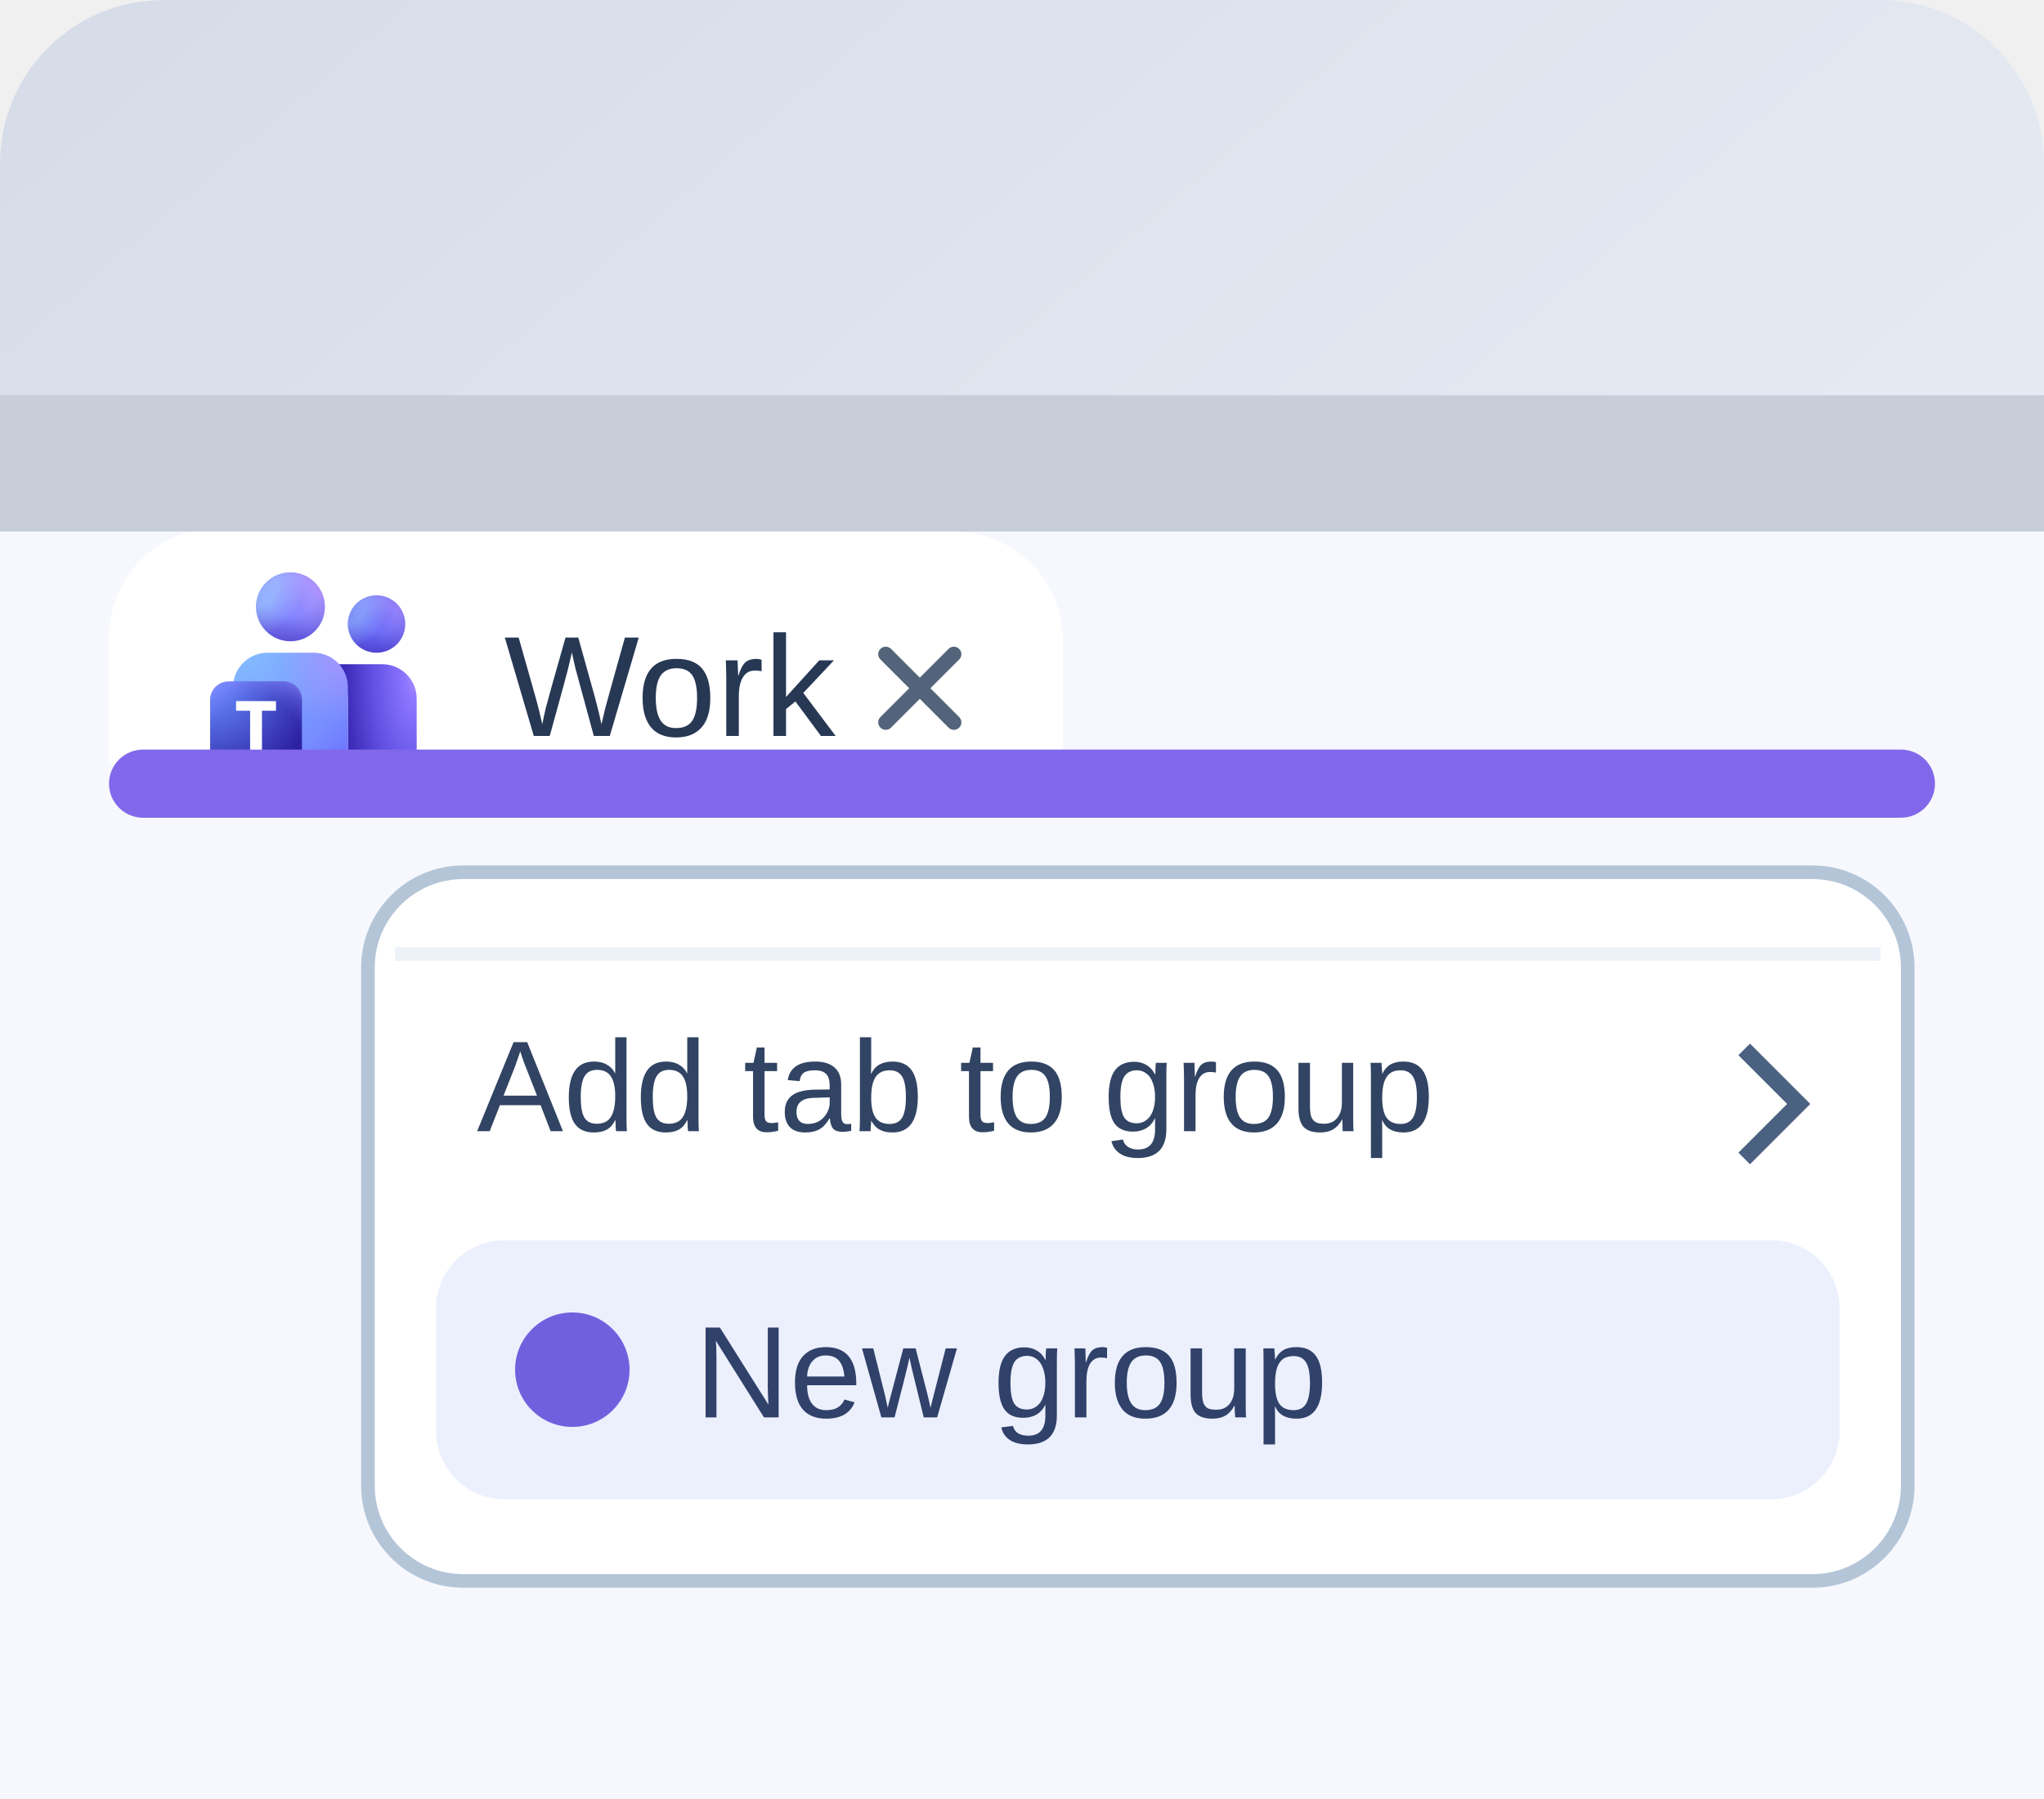
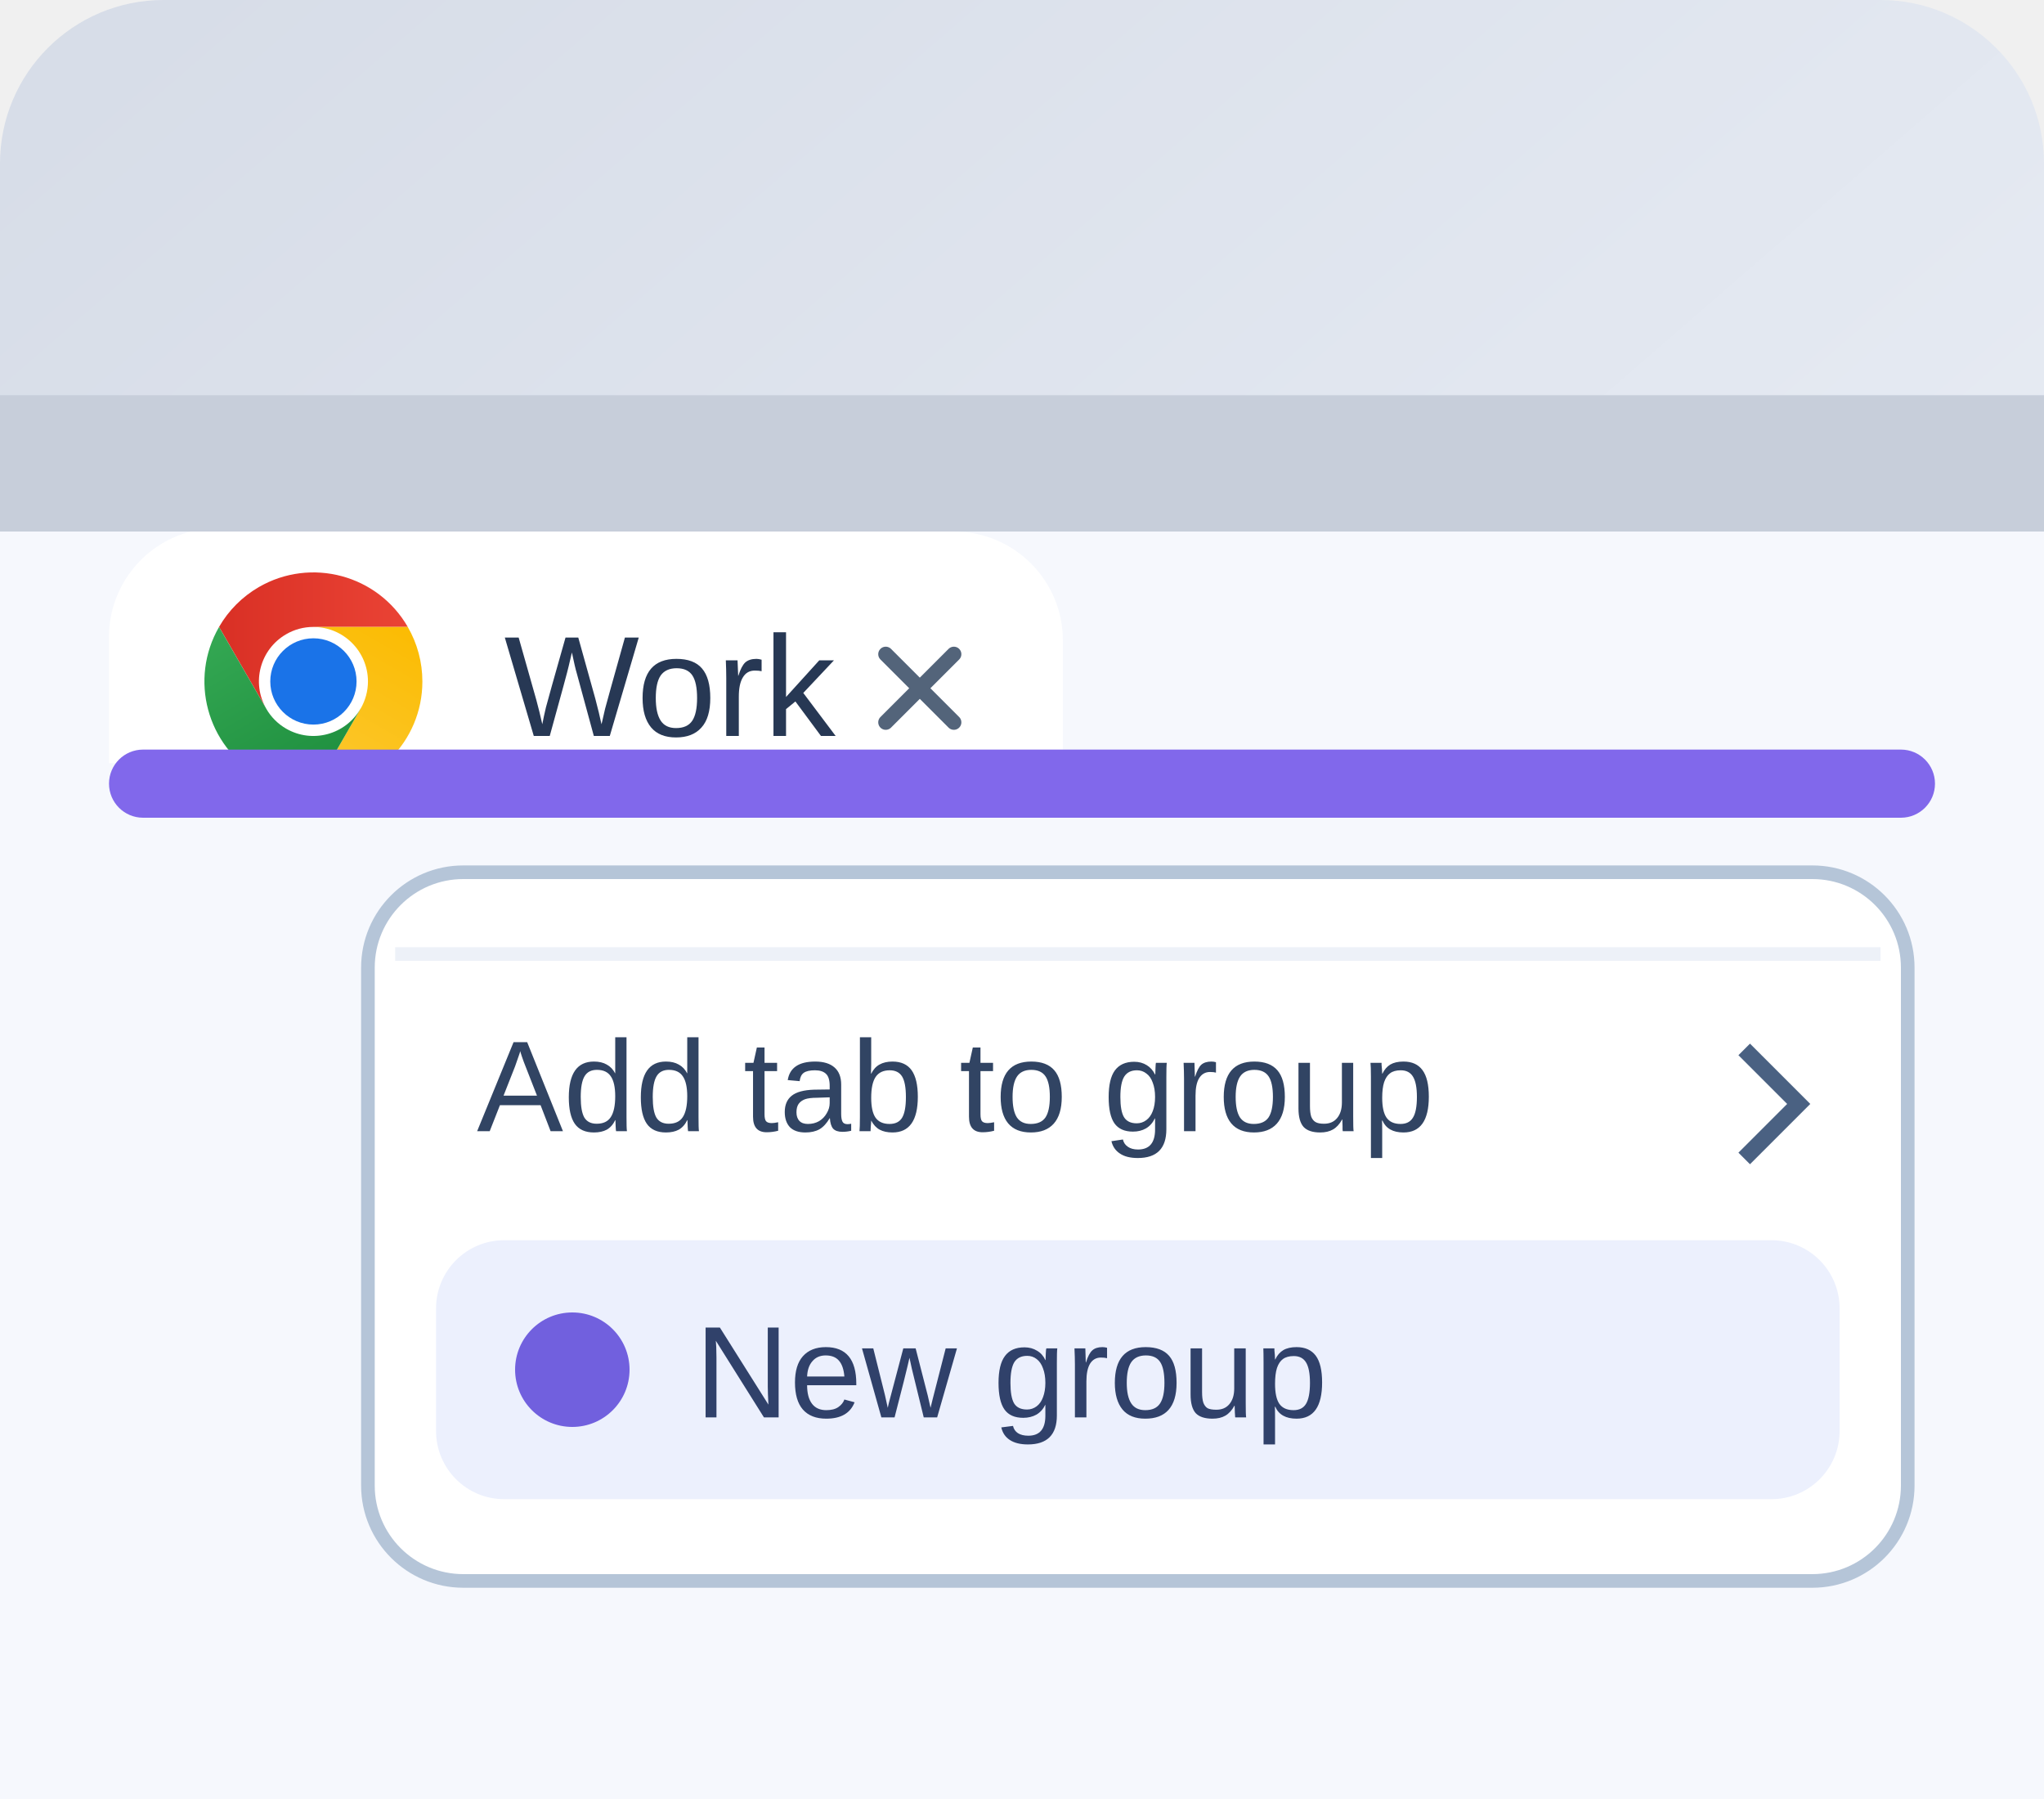
<svg xmlns="http://www.w3.org/2000/svg" viewBox="0 0 150 132" role="img" aria-labelledby="pTitle">
  <defs>
    <linearGradient id="bg" x1="0" x2="1" y1="0" y2="1">
      <stop stop-color="#D6DCE7" />
      <stop offset="1" stop-color="#EFF3FA" />
    </linearGradient>
  </defs>
  <rect width="150" height="132" rx="12" fill="url(#bg)" />
  <rect x="0" y="30" width="150" height="102" fill="#F6F8FD" />
  <rect x="0" y="29" width="150" height="10" fill="#C7CEDA" />
  <path d="M14 39h56a8 8 0 0 1 8 8v9H8v-9a8 8 0 0 1 6-8Z" fill="#FFFFFF" />
-   <svg x="15" y="42" width="16" height="16" viewBox="4 4 36 38" preserveAspectRatio="xMidYMid meet">
-     <path fill="url(#thumbch_a)" d="M22 20h12c3.314 0 6 2.686 6 6v10c0 3.314-2.686 6-6 6s-6-2.686-6-6V26c0-3.314-2.686-6-6-6" />
-     <path fill="url(#thumbch_b)" d="M8 24c0-3.314 2.686-6 6-6h8c3.314 0 6 2.686 6 6v12c0 3.314 2.686 6 6 6l-16-0c-5.523 0-10-4.477-10-10z" />
-     <path fill="url(#thumbch_c)" fill-opacity=".7" d="M8 24c0-3.314 2.686-6 6-6h8c3.314 0 6 2.686 6 6v12c0 3.314 2.686 6 6 6l-16-0c-5.523 0-10-4.477-10-10z" />
-     <path fill="url(#thumbch_d)" fill-opacity=".7" d="M8 24c0-3.314 2.686-6 6-6h8c3.314 0 6 2.686 6 6v12c0 3.314 2.686 6 6 6l-16-0c-5.523 0-10-4.477-10-10z" />
-     <path fill="url(#thumbch_e)" d="M33 18c2.761 0 5-2.239 5-5s-2.239-5-5-5-5 2.239-5 5 2.239 5 5 5" />
-     <path fill="url(#thumbch_f)" fill-opacity=".46" d="M33 18c2.761 0 5-2.239 5-5s-2.239-5-5-5-5 2.239-5 5 2.239 5 5 5" />
-     <path fill="url(#thumbch_g)" fill-opacity=".4" d="M33 18c2.761 0 5-2.239 5-5s-2.239-5-5-5-5 2.239-5 5 2.239 5 5 5" />
-     <path fill="url(#thumbch_h)" d="M18 16c3.314 0 6-2.686 6-6 0-3.314-2.686-6-6-6s-6 2.686-6 6c0 3.314 2.686 6 6 6" />
-     <path fill="url(#thumbch_i)" fill-opacity=".6" d="M18 16c3.314 0 6-2.686 6-6 0-3.314-2.686-6-6-6s-6 2.686-6 6c0 3.314 2.686 6 6 6" />
-     <path fill="url(#thumbch_j)" fill-opacity=".5" d="M18 16c3.314 0 6-2.686 6-6 0-3.314-2.686-6-6-6s-6 2.686-6 6c0 3.314 2.686 6 6 6" />
-     <rect width="16" height="16" x="4" y="23" fill="url(#thumbch_k)" rx="3.25" />
-     <rect width="16" height="16" x="4" y="23" fill="url(#thumbch_l)" fill-opacity=".7" rx="3.25" />
-     <path fill="#fff" d="M15.479 28.105h-2.447v7.466h-2.065v-7.466H8.52v-1.677h6.959z" />
-     <defs>
-       <radialGradient id="thumbch_a" cx="0" cy="0" r="1" gradientTransform="matrix(13.4784 0 0 33.2694 39.7967 22.1739)" gradientUnits="userSpaceOnUse">
-         <stop stop-color="#a98aff" />
-         <stop offset=".14" stop-color="#8c75ff" />
-         <stop offset=".565" stop-color="#5f50e2" />
-         <stop offset=".9" stop-color="#3c2cb8" />
-       </radialGradient>
-       <radialGradient id="thumbch_b" cx="0" cy="0" r="1" gradientTransform="rotate(68.1539 -7.715661 14.71356)scale(32.752 33.1231)" gradientUnits="userSpaceOnUse">
-         <stop stop-color="#85c2ff" />
-         <stop offset=".69" stop-color="#7588ff" />
-         <stop offset="1" stop-color="#6459fe" />
-       </radialGradient>
-       <radialGradient id="thumbch_d" cx="0" cy="0" r="1" gradientTransform="rotate(113.326 8.092853 17.64475)scale(19.2186 15.4273)" gradientUnits="userSpaceOnUse">
-         <stop stop-color="#bd96ff" />
-         <stop offset=".687" stop-color="#bd96ff" stop-opacity="0" />
-       </radialGradient>
-       <radialGradient id="thumbch_e" cx="0" cy="0" r="1" gradientTransform="matrix(0 -10 12.6216 0 32.9999 11.5714)" gradientUnits="userSpaceOnUse">
-         <stop offset=".268" stop-color="#6868f7" />
-         <stop offset="1" stop-color="#3923b1" />
-       </radialGradient>
-       <radialGradient id="thumbch_f" cx="0" cy="0" r="1" gradientTransform="rotate(40.0516 -.03068196 44.87291)scale(7.14629 10.3363)" gradientUnits="userSpaceOnUse">
-         <stop offset=".271" stop-color="#a1d3ff" />
-         <stop offset=".813" stop-color="#a1d3ff" stop-opacity="0" />
-       </radialGradient>
-       <radialGradient id="thumbch_g" cx="0" cy="0" r="1" gradientTransform="rotate(-41.6581 32.118 -43.41948)scale(8.51275 20.8824)" gradientUnits="userSpaceOnUse">
-         <stop stop-color="#e3acfd" />
-         <stop offset=".816" stop-color="#9fa2ff" stop-opacity="0" />
-       </radialGradient>
-       <radialGradient id="thumbch_h" cx="0" cy="0" r="1" gradientTransform="matrix(0 -12 15.146 0 17.9999 8.28571)" gradientUnits="userSpaceOnUse">
-         <stop offset=".268" stop-color="#8282ff" />
-         <stop offset="1" stop-color="#3923b1" />
-       </radialGradient>
-       <radialGradient id="thumbch_i" cx="0" cy="0" r="1" gradientTransform="rotate(40.0516 -3.154651 21.41641)scale(8.57554 12.4035)" gradientUnits="userSpaceOnUse">
-         <stop offset=".271" stop-color="#a1d3ff" />
-         <stop offset=".813" stop-color="#a1d3ff" stop-opacity="0" />
-       </radialGradient>
-       <radialGradient id="thumbch_j" cx="0" cy="0" r="1" gradientTransform="rotate(-41.6581 20.3818 -26.51566)scale(10.2153 25.0589)" gradientUnits="userSpaceOnUse">
-         <stop stop-color="#e3acfd" />
-         <stop offset=".816" stop-color="#9fa2ff" stop-opacity="0" />
-       </radialGradient>
-       <radialGradient id="thumbch_k" cx="0" cy="0" r="1" gradientTransform="rotate(45 -25.76346 16.32843)scale(22.6274)" gradientUnits="userSpaceOnUse">
-         <stop offset=".047" stop-color="#688eff" />
-         <stop offset=".947" stop-color="#230f94" />
-       </radialGradient>
-       <radialGradient id="thumbch_l" cx="0" cy="0" r="1" gradientTransform="matrix(0 11.2 -13.0702 0 12 32.6)" gradientUnits="userSpaceOnUse">
-         <stop offset=".571" stop-color="#6965f6" stop-opacity="0" />
-         <stop offset="1" stop-color="#8f8fff" />
-       </radialGradient>
-       <linearGradient id="thumbch_c" x1="20.594" x2="20.594" y1="18" y2="42" gradientUnits="userSpaceOnUse">
-         <stop offset=".801" stop-color="#6864f6" stop-opacity="0" />
-         <stop offset="1" stop-color="#5149de" />
-       </linearGradient>
-     </defs>
+   <svg x="15" y="42" width="16" height="16" viewBox="0 0 512 512" preserveAspectRatio="xMidYMid meet">
+     <circle cx="256" cy="255.9" r="128" style="fill:#fff" />
+     <path d="M34.3 384C105 506.4 261.6 548.3 384 477.7S548.3 250.4 477.7 128 250.4-36.3 128 34.3C5.6 105-36.3 261.6 34.3 384m332.5-192c35.3 61.2 14.4 139.5-46.8 174.8S180.5 381.2 145.2 320 130.8 180.5 192 145.2c61.2-35.4 139.5-14.4 174.8 46.8" style="fill:none" />
+     <linearGradient id="thumbch_a" x1="34.355" x2="477.629" y1="354.005" y2="354.005" gradientTransform="matrix(1 0 0 -1 0 514)" gradientUnits="userSpaceOnUse">
+       <stop offset="0" style="stop-color:#d93025" />
+       <stop offset="1" style="stop-color:#ea4335" />
+     </linearGradient>
+     <path d="M256 128h221.6C407 5.6 250.5-36.3 128.1 34.3 89.2 56.8 56.8 89.1 34.4 128l110.8 192h.1c-35.4-61.1-14.6-139.3 46.5-174.7 19.4-11.4 41.6-17.3 64.2-17.3" style="fill:url(#thumbch_a)" />
+     <circle cx="256" cy="256" r="101.3" style="fill:#1a73e8" />
+     <linearGradient id="thumbch_b" x1="221.057" x2="442.694" y1="5.455" y2="389.341" gradientTransform="matrix(1 0 0 -1 0 514)" gradientUnits="userSpaceOnUse">
+       <stop offset="0" style="stop-color:#fcc934" />
+       <stop offset="1" style="stop-color:#fbbc04" />
+     </linearGradient>
+     <path d="M366.8 320 256 512c141.3 0 255.9-114.5 255.9-255.9 0-45-11.8-89.1-34.3-128H256v.1c70.6-.1 127.9 57 128.1 127.6 0 22.5-6 44.7-17.3 64.2" style="fill:url(#thumbch_b)" />
+     <linearGradient id="thumbch_c" x1="283.689" x2="62.052" y1="18.014" y2="401.901" gradientTransform="matrix(1 0 0 -1 0 514)" gradientUnits="userSpaceOnUse">
+       <stop offset="0" style="stop-color:#1e8e3e" />
+       <stop offset="1" style="stop-color:#34a853" />
+     </linearGradient>
+     <path d="M145.2 320 34.4 128.1C-36.3 250.5 5.6 407 128 477.7c38.9 22.4 83.1 34.3 128 34.3l110.8-192-.1-.1c-35.2 61.2-113.3 82.3-174.5 47.1-19.5-11.2-35.8-27.4-47-47" style="fill:url(#thumbch_c)" />
  </svg>
  <text x="37" y="54" font-size="10.5" fill="#273854" font-family="Arial,sans-serif">Work</text>
  <path d="m65 48 5 5m0-5-5 5" stroke="#53647A" stroke-width="1.1" stroke-linecap="round" />
  <rect x="8" y="55" width="134" height="5" rx="2.5" fill="#8168EB" />
  <rect x="27" y="64" width="113" height="52" rx="7" fill="#FFFFFF" stroke="#B5C5D8" />
  <path d="M29 70h109" stroke="#EDF1F8" />
  <text x="35" y="83" font-family="Arial,sans-serif" font-size="9.5" fill="#314463">Add tab to group</text>
  <path d="m128 77 4 4-4 4" fill="none" stroke="#4A6182" stroke-width="1.2" />
  <rect x="32" y="91" width="103" height="19" rx="5" fill="#ECF0FD" />
  <circle cx="42" cy="100.5" r="4.2" fill="#7160DE" />
  <text x="51" y="104" font-family="Arial,sans-serif" font-size="9.6" fill="#30416A">New group</text>
</svg>
